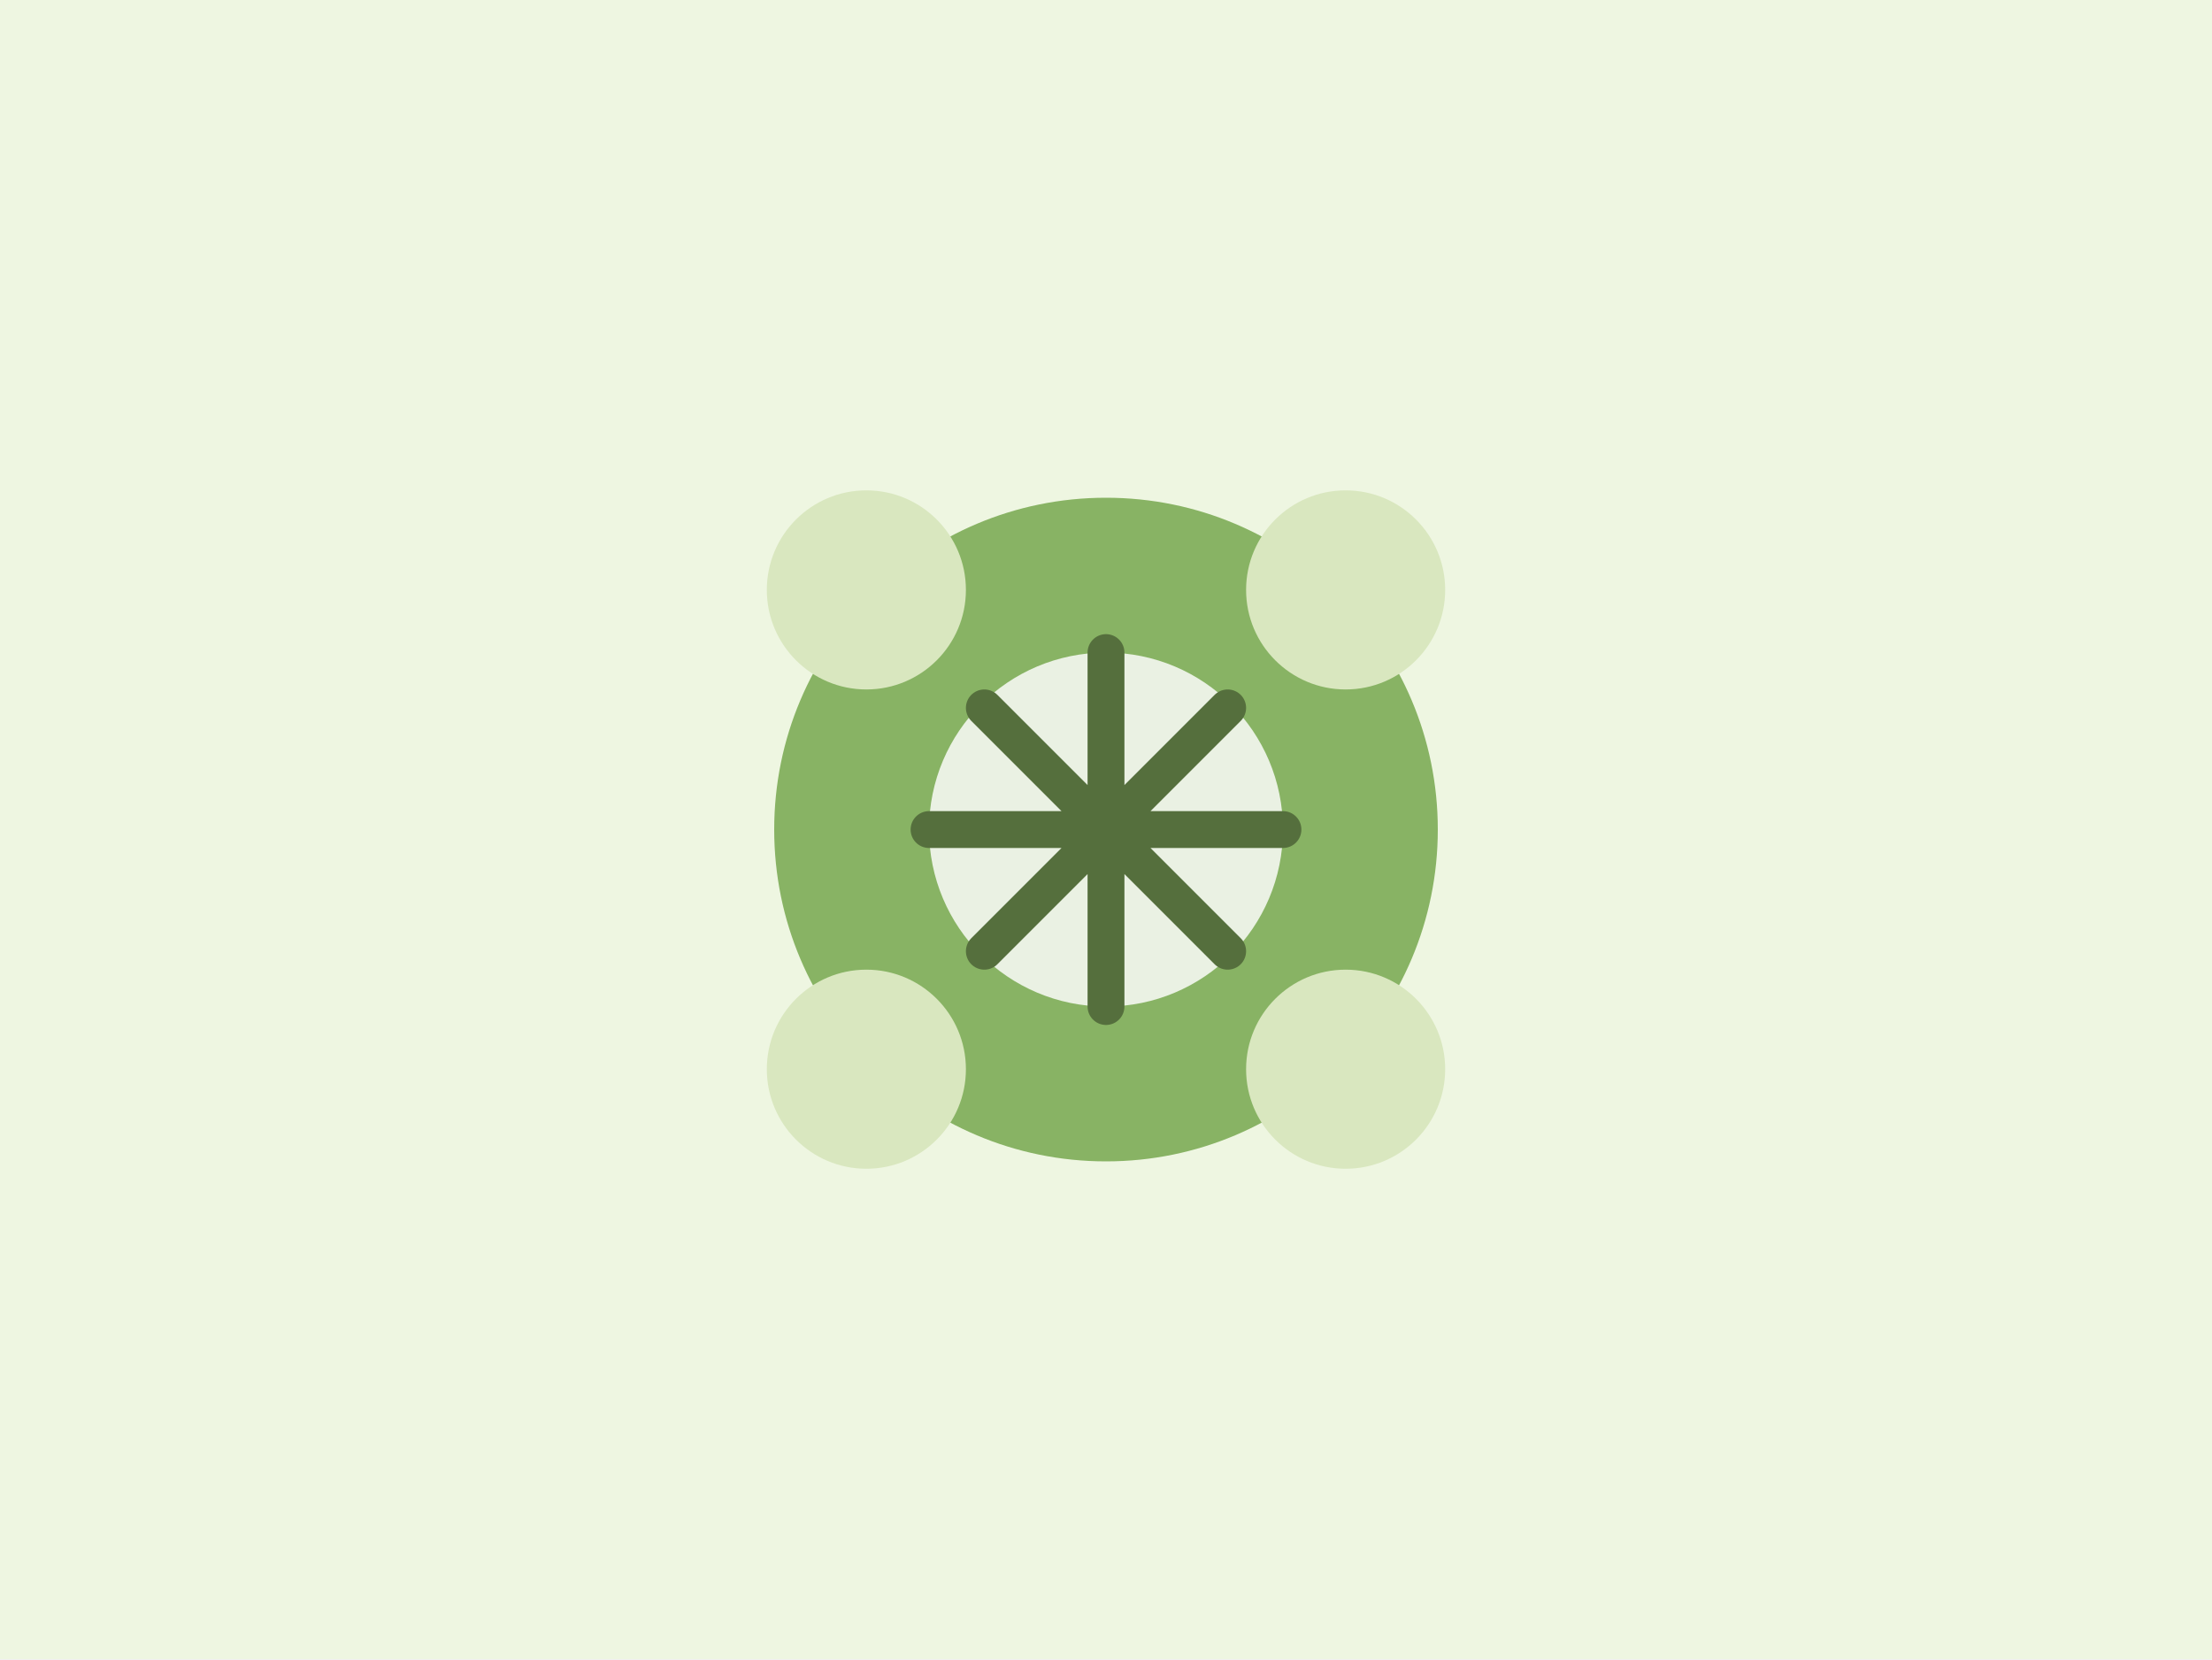
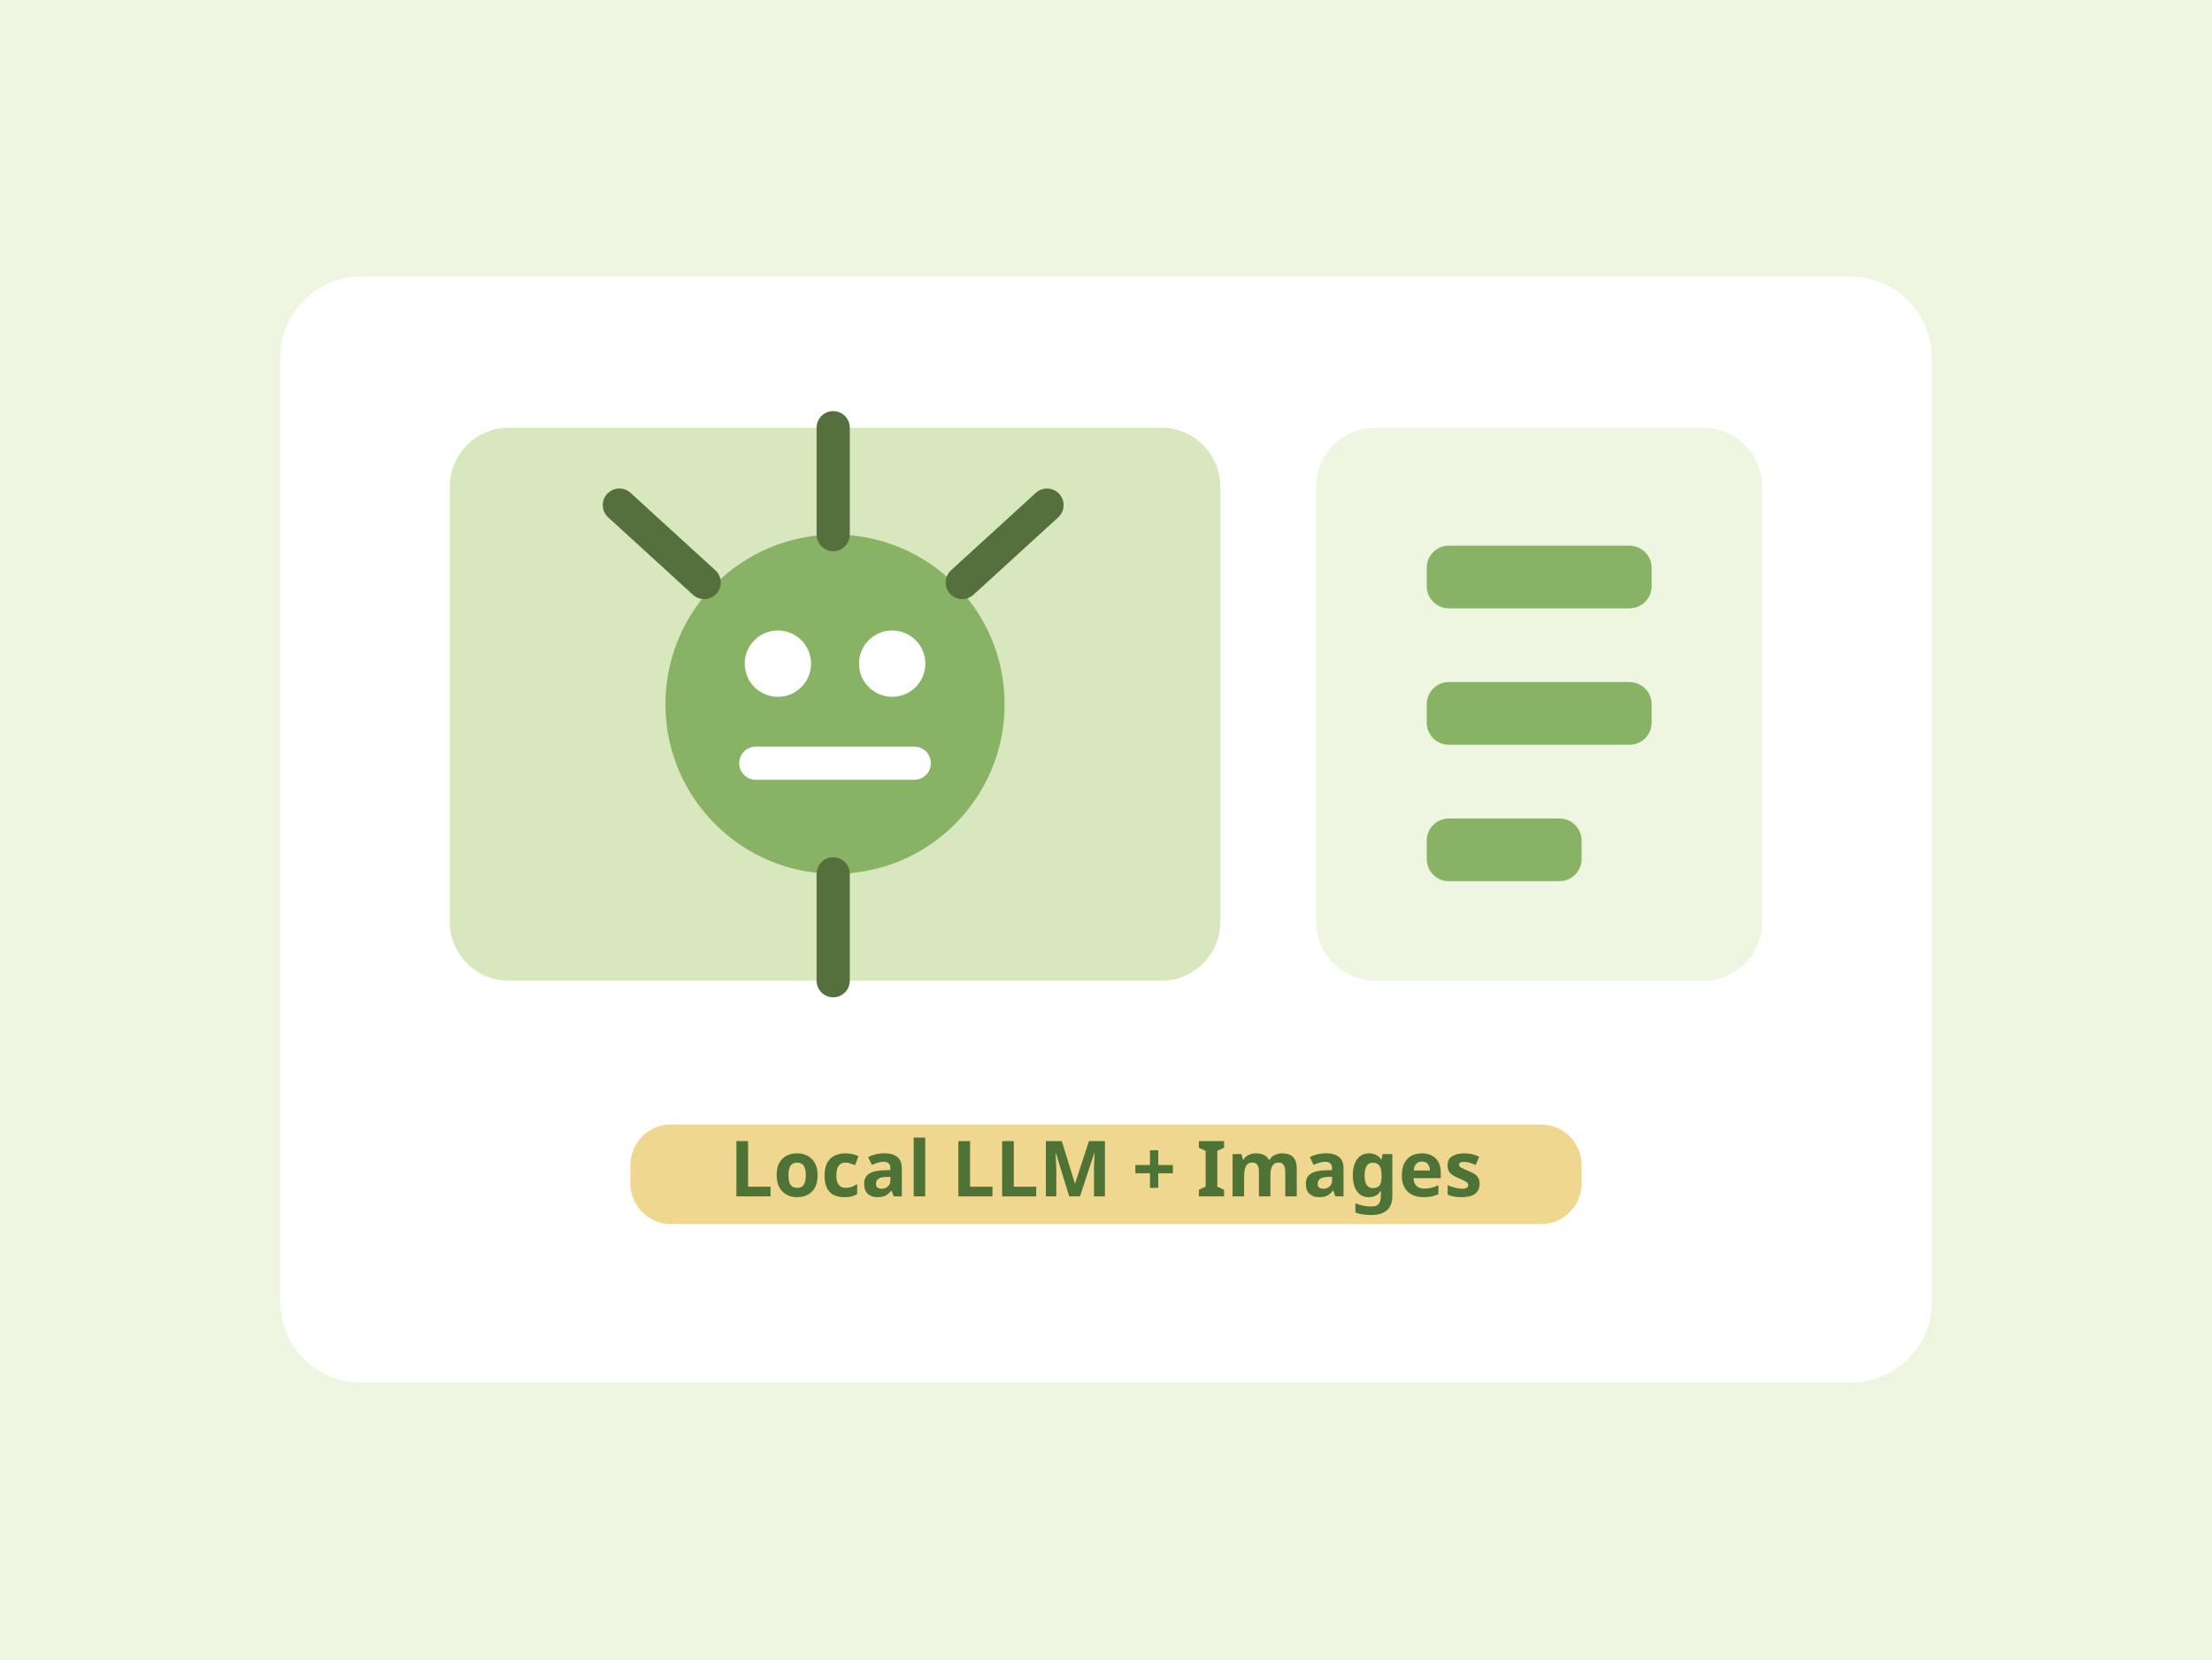
<svg xmlns="http://www.w3.org/2000/svg" viewBox="0 0 1200 900">
  <rect width="1200" height="900" fill="#eef6e1" />
-   <circle cx="600" cy="450" r="180" fill="#88b364" />
-   <circle cx="600" cy="450" r="96" fill="#ffffff" fill-opacity="0.82" />
-   <circle cx="470" cy="320" r="54" fill="#d9e7bf" />
-   <circle cx="730" cy="320" r="54" fill="#d9e7bf" />
-   <circle cx="470" cy="580" r="54" fill="#d9e7bf" />
-   <circle cx="730" cy="580" r="54" fill="#d9e7bf" />
-   <path d="M600 354v192M504 450h192M534 384l132 132M666 384L534 516" stroke="#556f3d" stroke-width="20" stroke-linecap="round" />
+   <rect x="152" y="150" width="896" height="600" rx="44" fill="#ffffff" />
+   <rect x="244" y="232" width="418" height="300" rx="32" fill="#d9e7bf" />
+   <rect x="714" y="232" width="242" height="300" rx="32" fill="#eef6e1" />
+   <circle cx="453" cy="382" r="92" fill="#88b364" />
+   <circle cx="422" cy="360" r="18" fill="#ffffff" />
+   <circle cx="484" cy="360" r="18" fill="#ffffff" />
+   <path d="M410 414h86" stroke="#ffffff" stroke-width="18" stroke-linecap="round" />
+   <path d="M452 290v-58M382 316l-46-42M522 316l46-42M452 474v58" stroke="#556f3d" stroke-width="18" stroke-linecap="round" />
+   <rect x="774" y="296" width="122" height="34" rx="12" fill="#88b364" />
+   <rect x="774" y="370" width="122" height="34" rx="12" fill="#88b364" />
+   <rect x="774" y="444" width="84" height="34" rx="12" fill="#88b364" />
+   <rect x="342" y="610" width="516" height="54" rx="22" fill="#f0d78f" />
+   <text x="600" y="649" text-anchor="middle" fill="#4d7336" font-family="Trebuchet MS, Segoe UI, sans-serif" font-size="42" font-weight="800">Local LLM + Images</text>
</svg>
